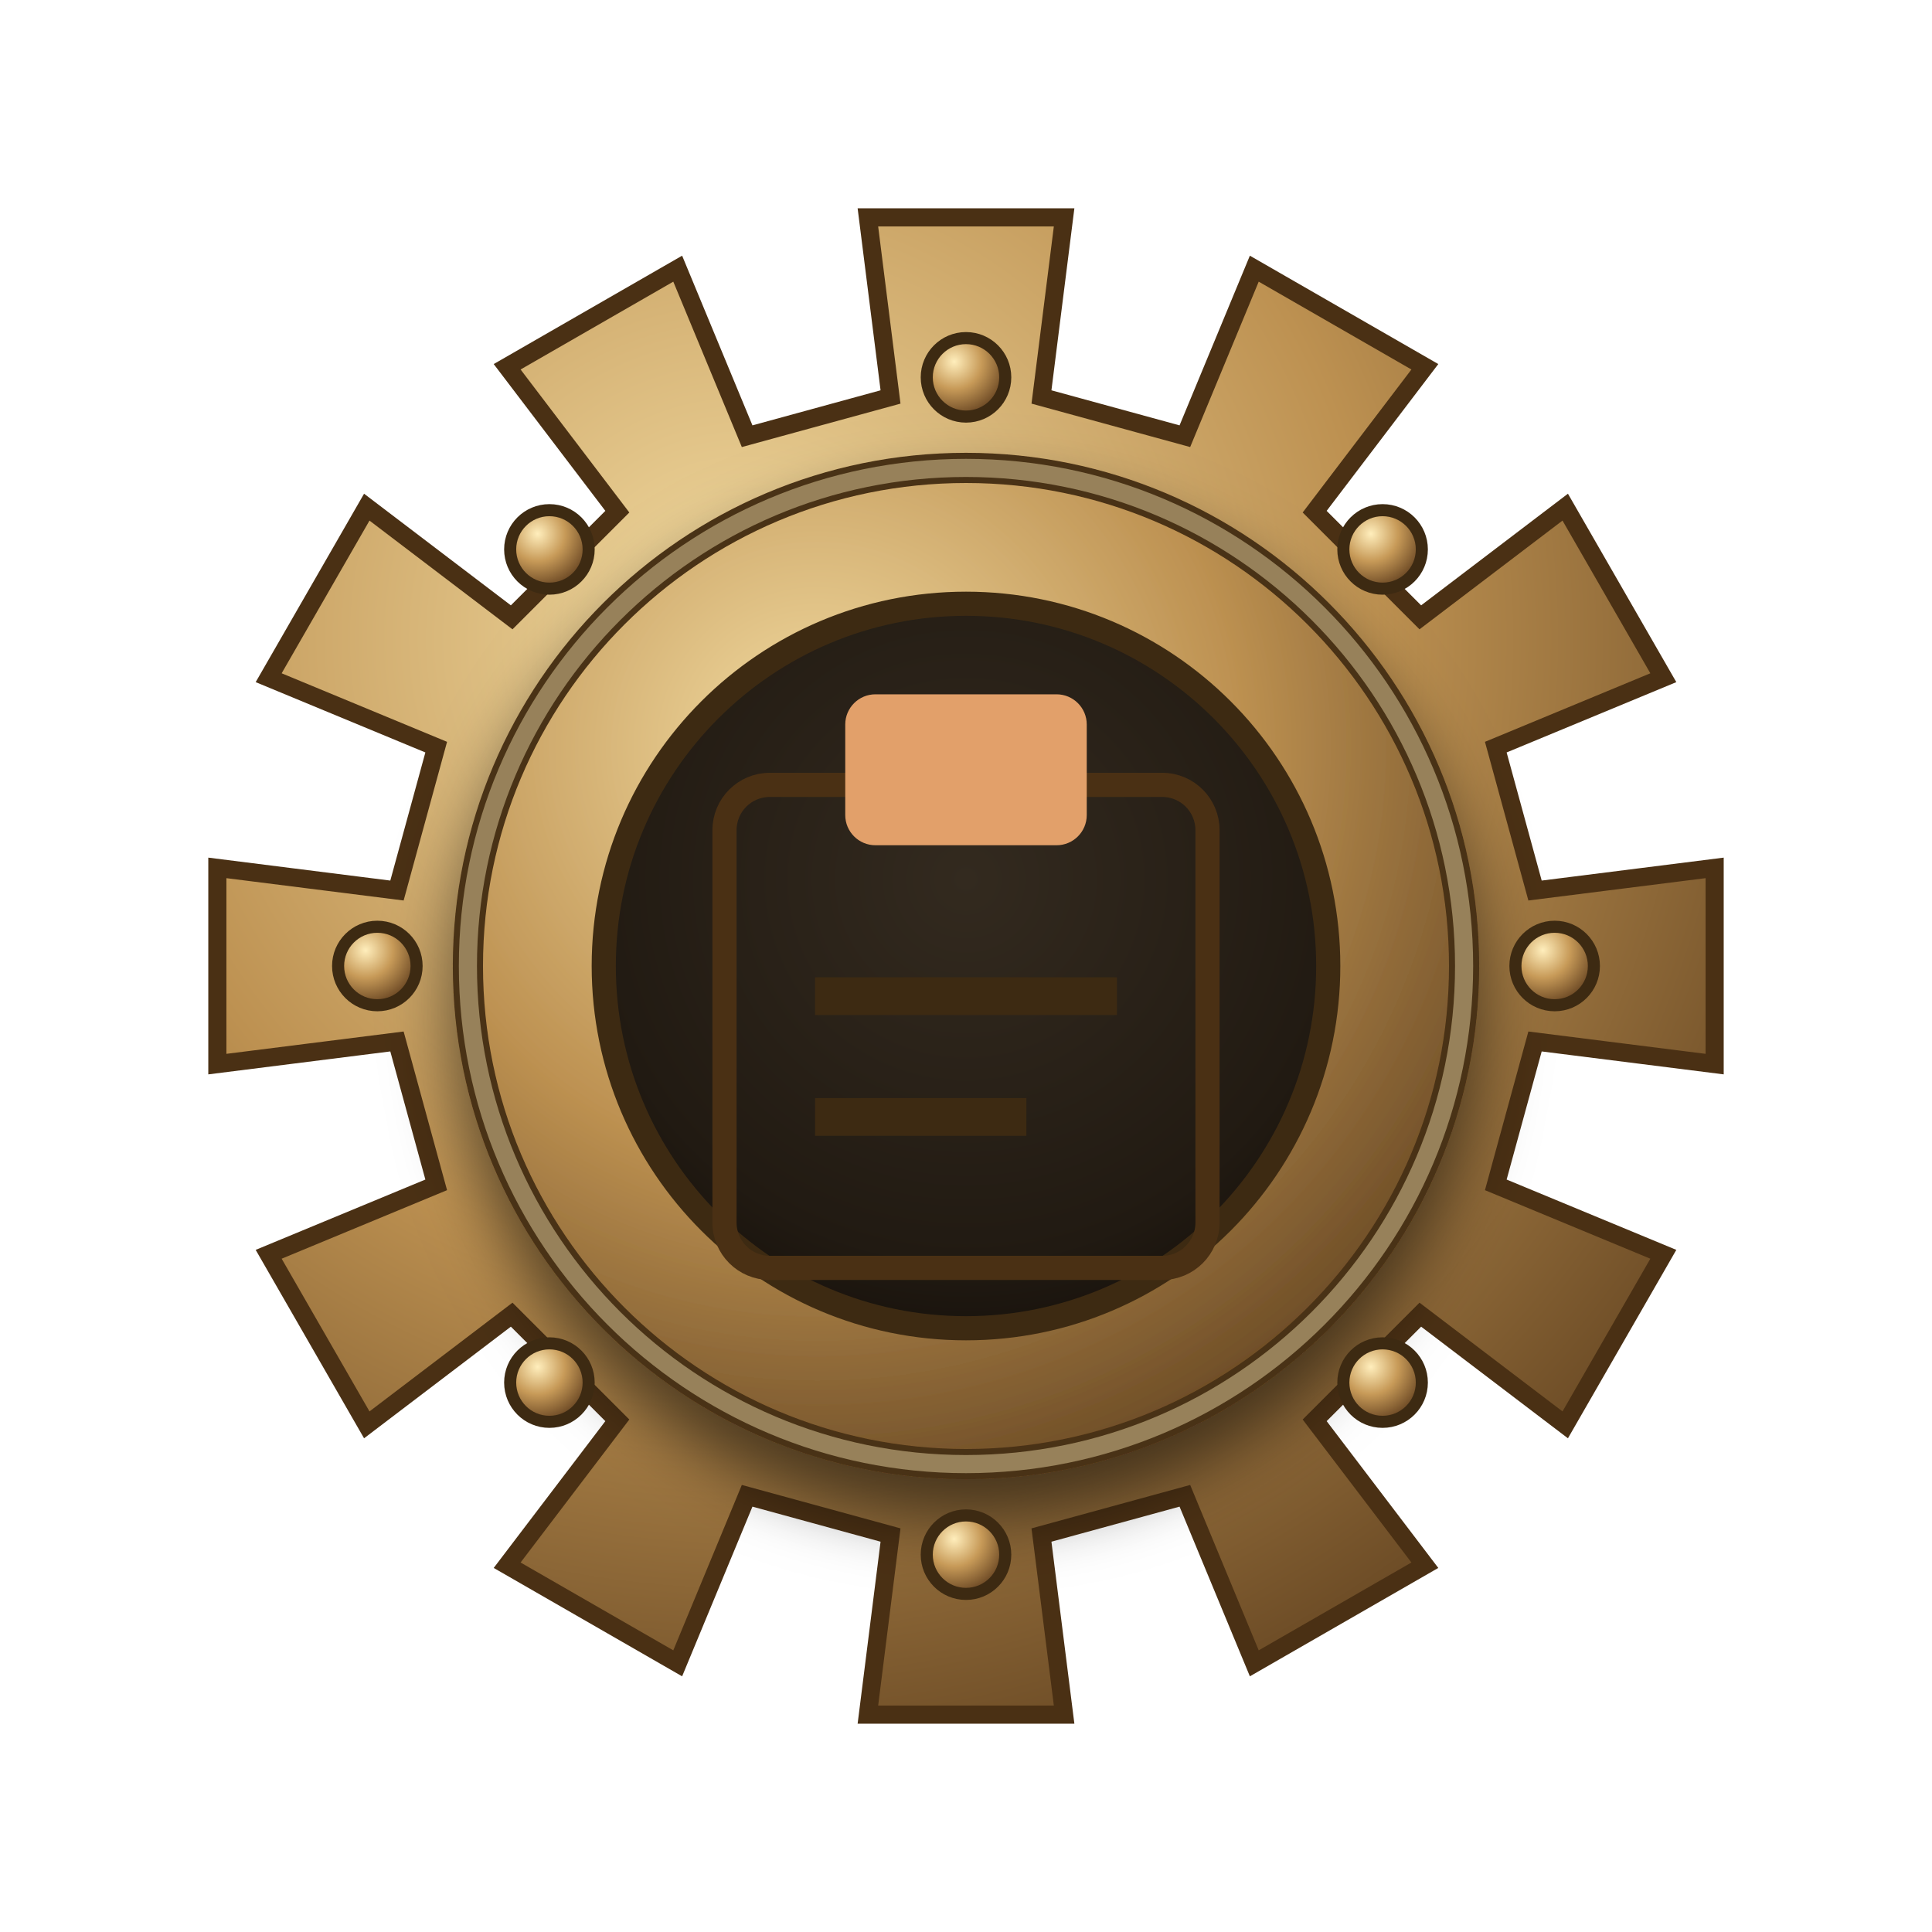
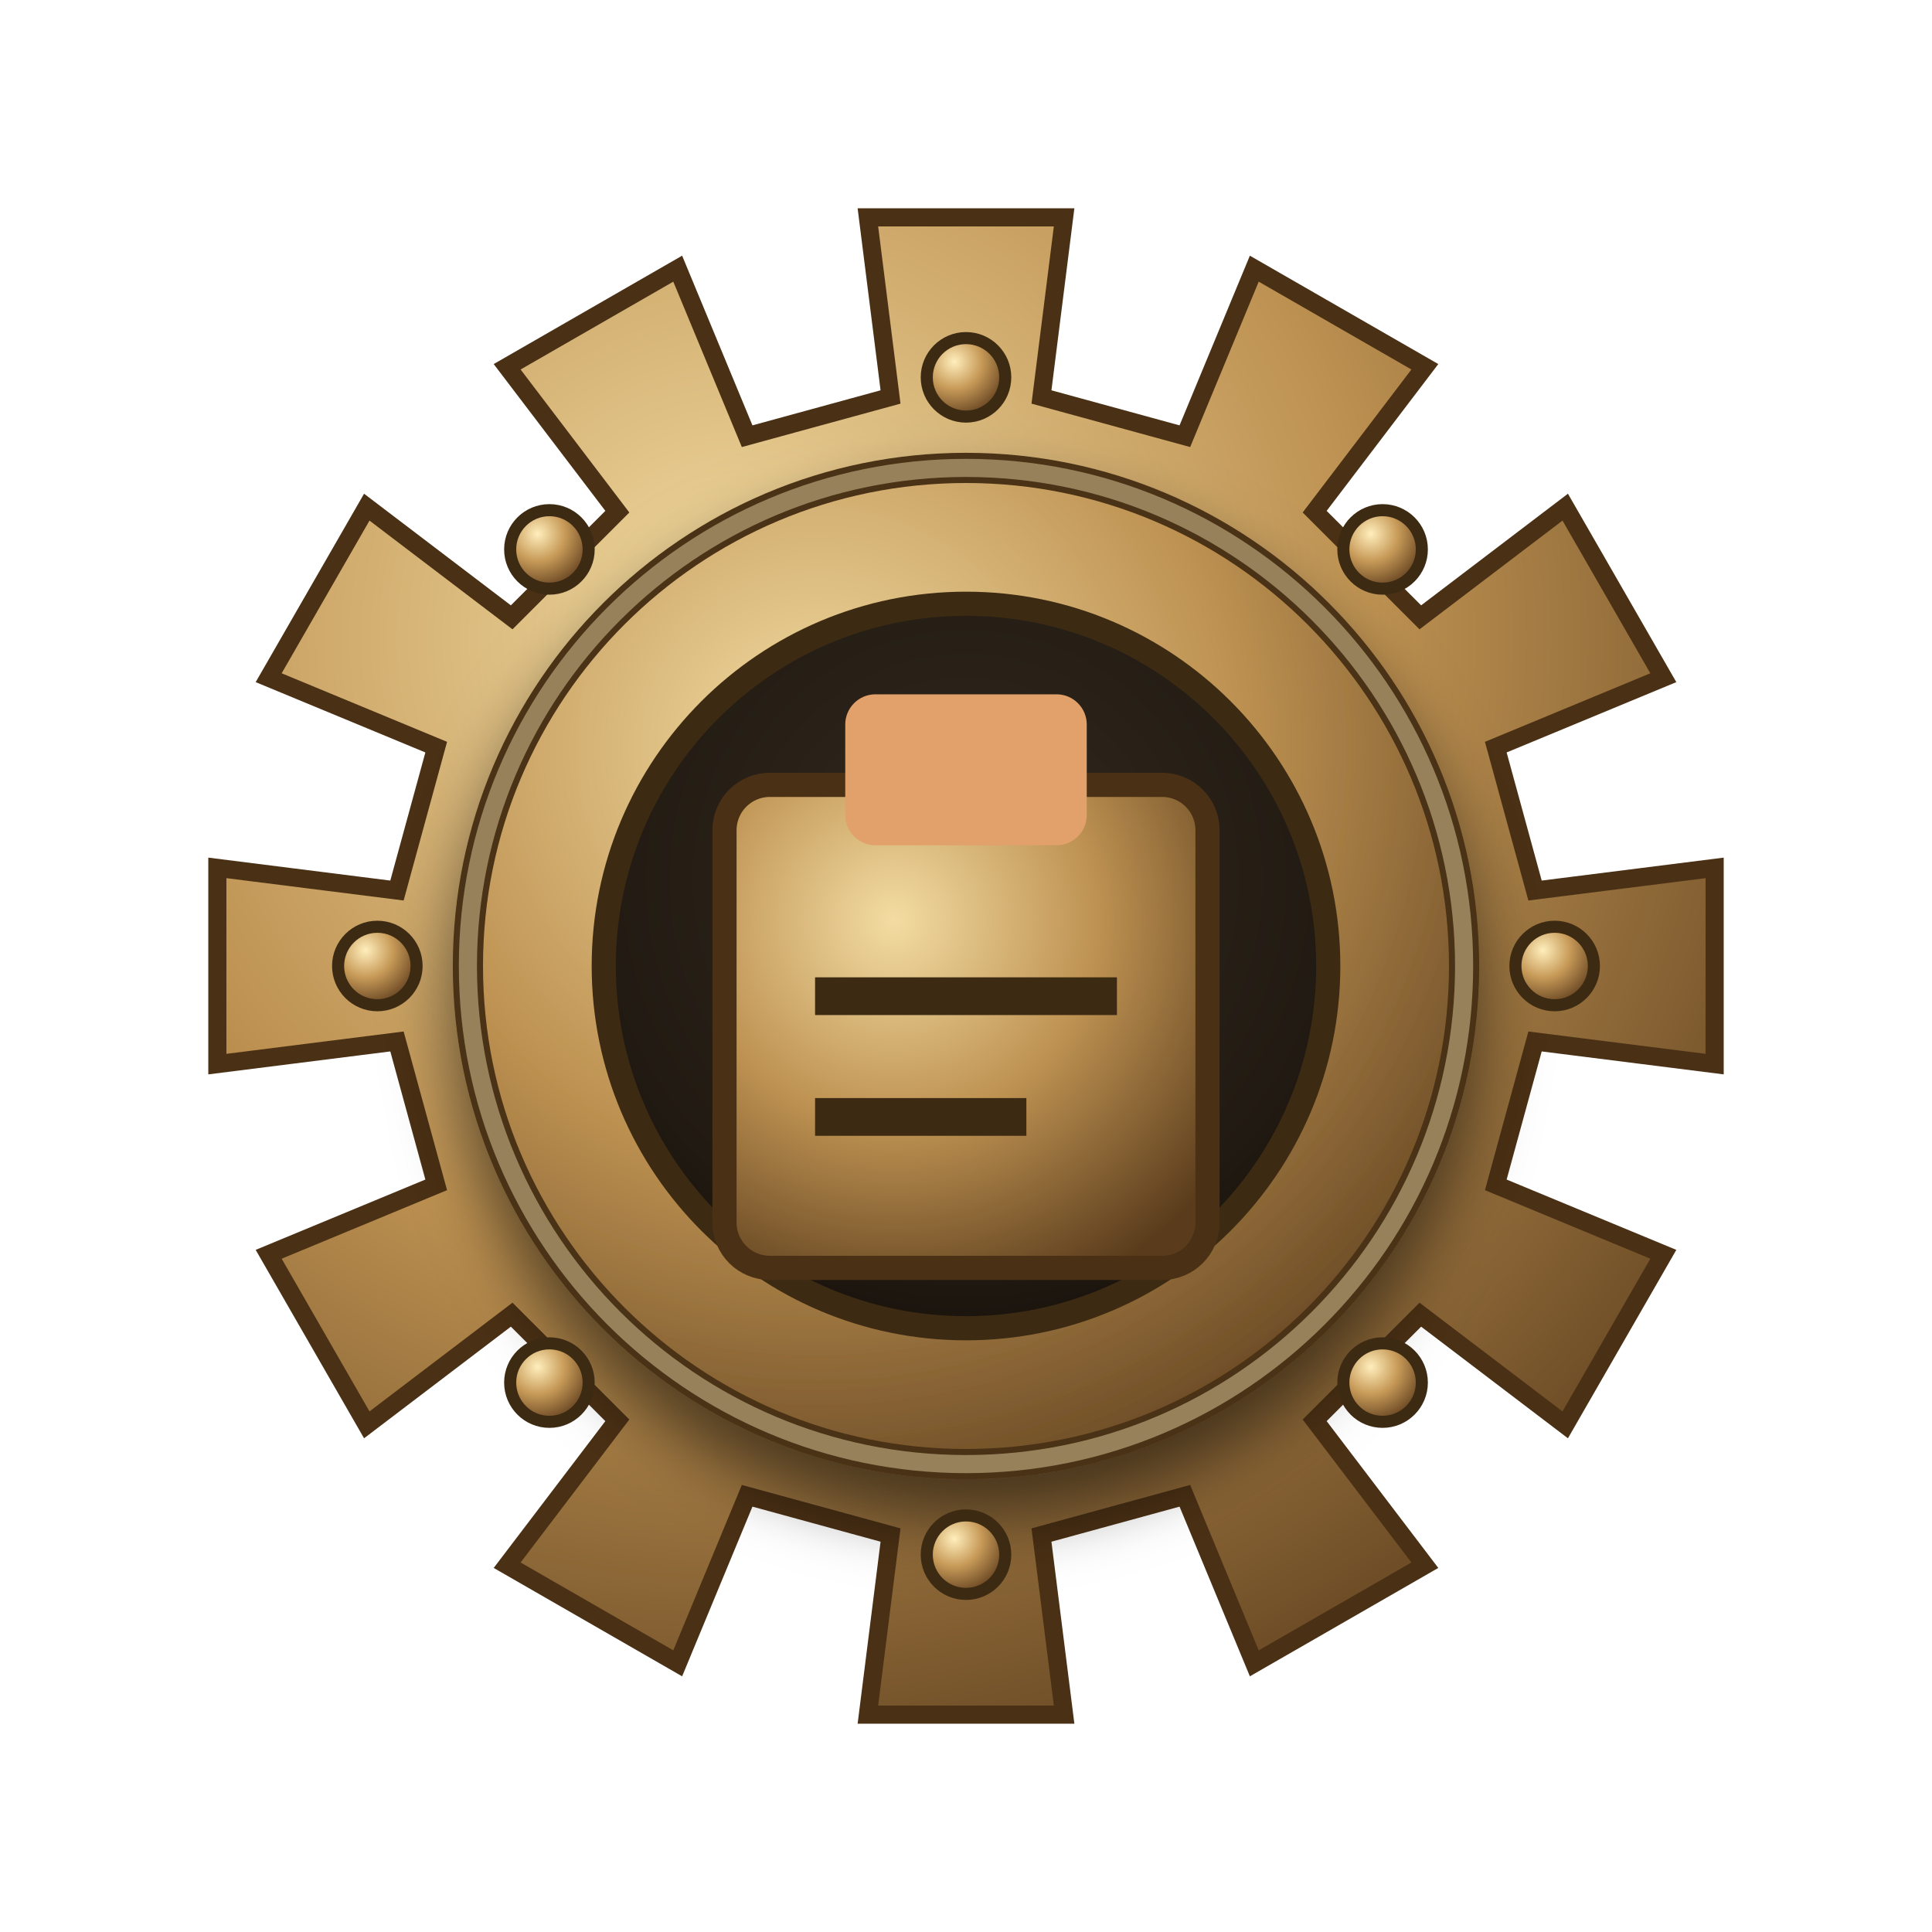
<svg xmlns="http://www.w3.org/2000/svg" viewBox="0 0 128 128">
  <defs>
    <linearGradient id="edit_paste_brass" x1="0" y1="0" x2="0.2" y2="1">
      <stop offset="0" stop-color="#f0d79a" />
      <stop offset="0.45" stop-color="#bd9151" />
      <stop offset="0.75" stop-color="#8a6230" />
      <stop offset="1" stop-color="#5c3f1e" />
    </linearGradient>
    <radialGradient id="edit_paste_brassR" cx="0.35" cy="0.28" r="0.85">
      <stop offset="0" stop-color="#f3dca2" />
      <stop offset="0.5" stop-color="#bd9151" />
      <stop offset="1" stop-color="#5a3c1c" />
    </radialGradient>
    <linearGradient id="edit_paste_copper" x1="0" y1="0" x2="0.3" y2="1">
      <stop offset="0" stop-color="#e2a06a" />
      <stop offset="0.5" stop-color="#b06a39" />
      <stop offset="1" stop-color="#6e3a1a" />
    </linearGradient>
    <radialGradient id="edit_paste_recess" cx="0.5" cy="0.38" r="0.75">
      <stop offset="0" stop-color="#332a1f" />
      <stop offset="0.7" stop-color="#211a12" />
      <stop offset="1" stop-color="#100b07" />
    </radialGradient>
    <radialGradient id="edit_paste_rivet" cx="0.35" cy="0.3" r="0.7">
      <stop offset="0" stop-color="#ffeebc" />
      <stop offset="0.5" stop-color="#c79a58" />
      <stop offset="1" stop-color="#6b4824" />
    </radialGradient>
    <radialGradient id="edit_paste_glow" cx="0.5" cy="0.5" r="0.5">
      <stop offset="0" stop-color="#ffb15a" />
      <stop offset="0.5" stop-color="#d97a2a" />
      <stop offset="1" stop-color="#d97a2a" stop-opacity="0" />
    </radialGradient>
    <filter id="edit_paste_sh" x="-30%" y="-30%" width="160%" height="160%">
      <feDropShadow dx="0" dy="2.5" stdDeviation="2.2" flood-color="#000" flood-opacity="0.55" />
    </filter>
  </defs>
  <g transform="rotate(0 64 64)">
    <path d="M113.6 57.5 L113.6 70.5 L101.7 69.0 L99.1 78.5 L110.2 83.1 L103.7 94.4 L94.1 87.1 L87.1 94.1 L94.4 103.7 L83.1 110.2 L78.5 99.1 L69.0 101.7 L70.5 113.6 L57.5 113.6 L59.0 101.7 L49.5 99.1 L44.9 110.2 L33.6 103.7 L40.9 94.1 L33.9 87.1 L24.3 94.4 L17.8 83.1 L28.9 78.5 L26.3 69.0 L14.4 70.5 L14.4 57.5 L26.3 59.0 L28.9 49.5 L17.8 44.9 L24.3 33.6 L33.9 40.9 L40.9 33.9 L33.6 24.3 L44.9 17.8 L49.5 28.9 L59.0 26.3 L57.5 14.4 L70.5 14.4 L69.0 26.3 L78.5 28.9 L83.1 17.8 L94.4 24.3 L87.1 33.9 L94.1 40.9 L103.7 33.6 L110.2 44.9 L99.1 49.5 L101.7 59.0 Z" fill="url(#edit_paste_brassR)" stroke="#4a3014" stroke-width="1.2" />
    <circle cx="64" cy="64" r="23.6" fill="none" stroke="#5a3c1c" stroke-width="1.4" opacity="0.6" />
  </g>
  <circle cx="64" cy="64" r="33" fill="url(#edit_paste_brassR)" stroke="#4a3014" stroke-width="2" filter="url(#edit_paste_sh)" />
  <circle cx="64" cy="64" r="33" fill="none" stroke="#f6e2ac" stroke-width="1.2" opacity="0.45" />
  <circle cx="64" cy="64" r="24" fill="url(#edit_paste_recess)" stroke="#3d2a12" stroke-width="1.6" />
  <circle cx="103.0" cy="64.0" r="2.6" fill="url(#edit_paste_rivet)" stroke="#3d2a12" stroke-width="0.8" />
  <circle cx="91.6" cy="91.6" r="2.6" fill="url(#edit_paste_rivet)" stroke="#3d2a12" stroke-width="0.8" />
  <circle cx="64.0" cy="103.0" r="2.6" fill="url(#edit_paste_rivet)" stroke="#3d2a12" stroke-width="0.8" />
  <circle cx="36.4" cy="91.6" r="2.6" fill="url(#edit_paste_rivet)" stroke="#3d2a12" stroke-width="0.8" />
  <circle cx="25.0" cy="64.0" r="2.6" fill="url(#edit_paste_rivet)" stroke="#3d2a12" stroke-width="0.8" />
  <circle cx="36.4" cy="36.4" r="2.6" fill="url(#edit_paste_rivet)" stroke="#3d2a12" stroke-width="0.8" />
  <circle cx="64.0" cy="25.0" r="2.6" fill="url(#edit_paste_rivet)" stroke="#3d2a12" stroke-width="0.8" />
  <circle cx="91.6" cy="36.4" r="2.6" fill="url(#edit_paste_rivet)" stroke="#3d2a12" stroke-width="0.8" />
-   <rect x="48" y="52" width="32" height="32" rx="3" fill="url(#text_html_brassR)" stroke="#4a3014" stroke-width="1.6" />
+   <rect x="48" y="52" width="32" height="32" rx="3" fill="url(#edit_paste_brassR)" stroke="#4a3014" stroke-width="1.6" />
  <rect x="56" y="46" width="16" height="10" rx="2" fill="#e2a06a" />
  <path d="M54 66 h20 M54 74 h14" stroke="#3d2a12" stroke-width="2.5" />
</svg>
